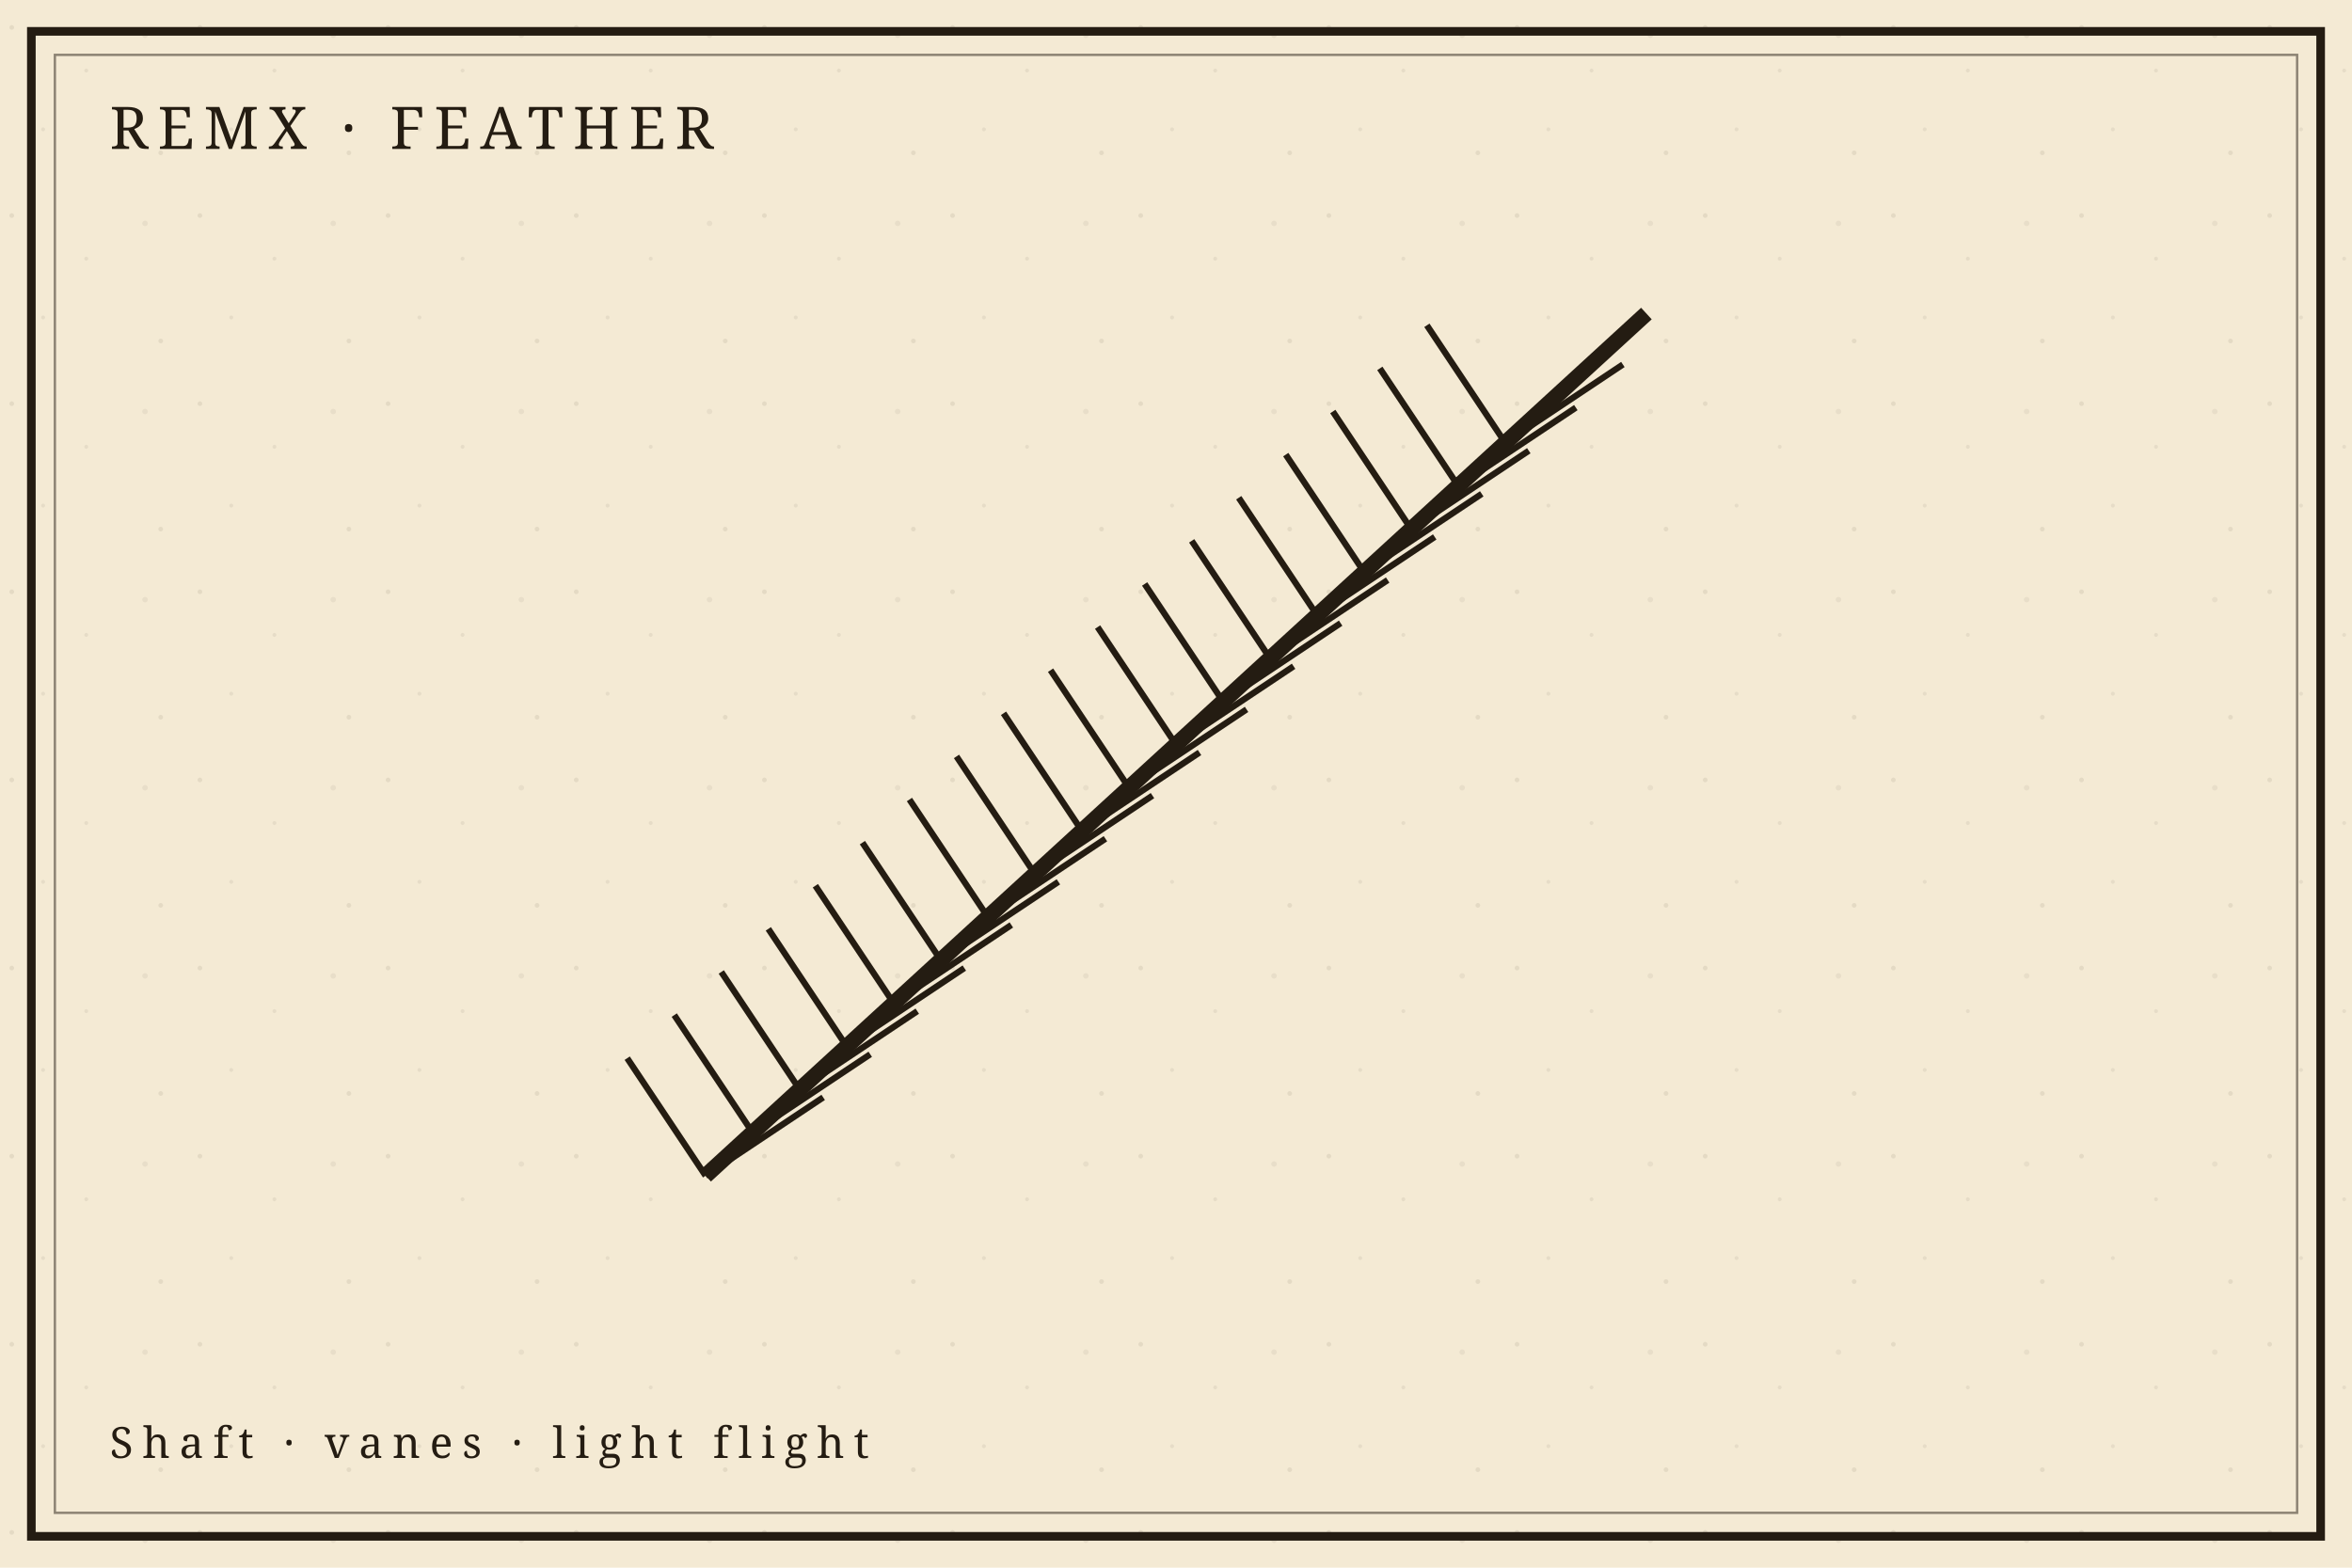
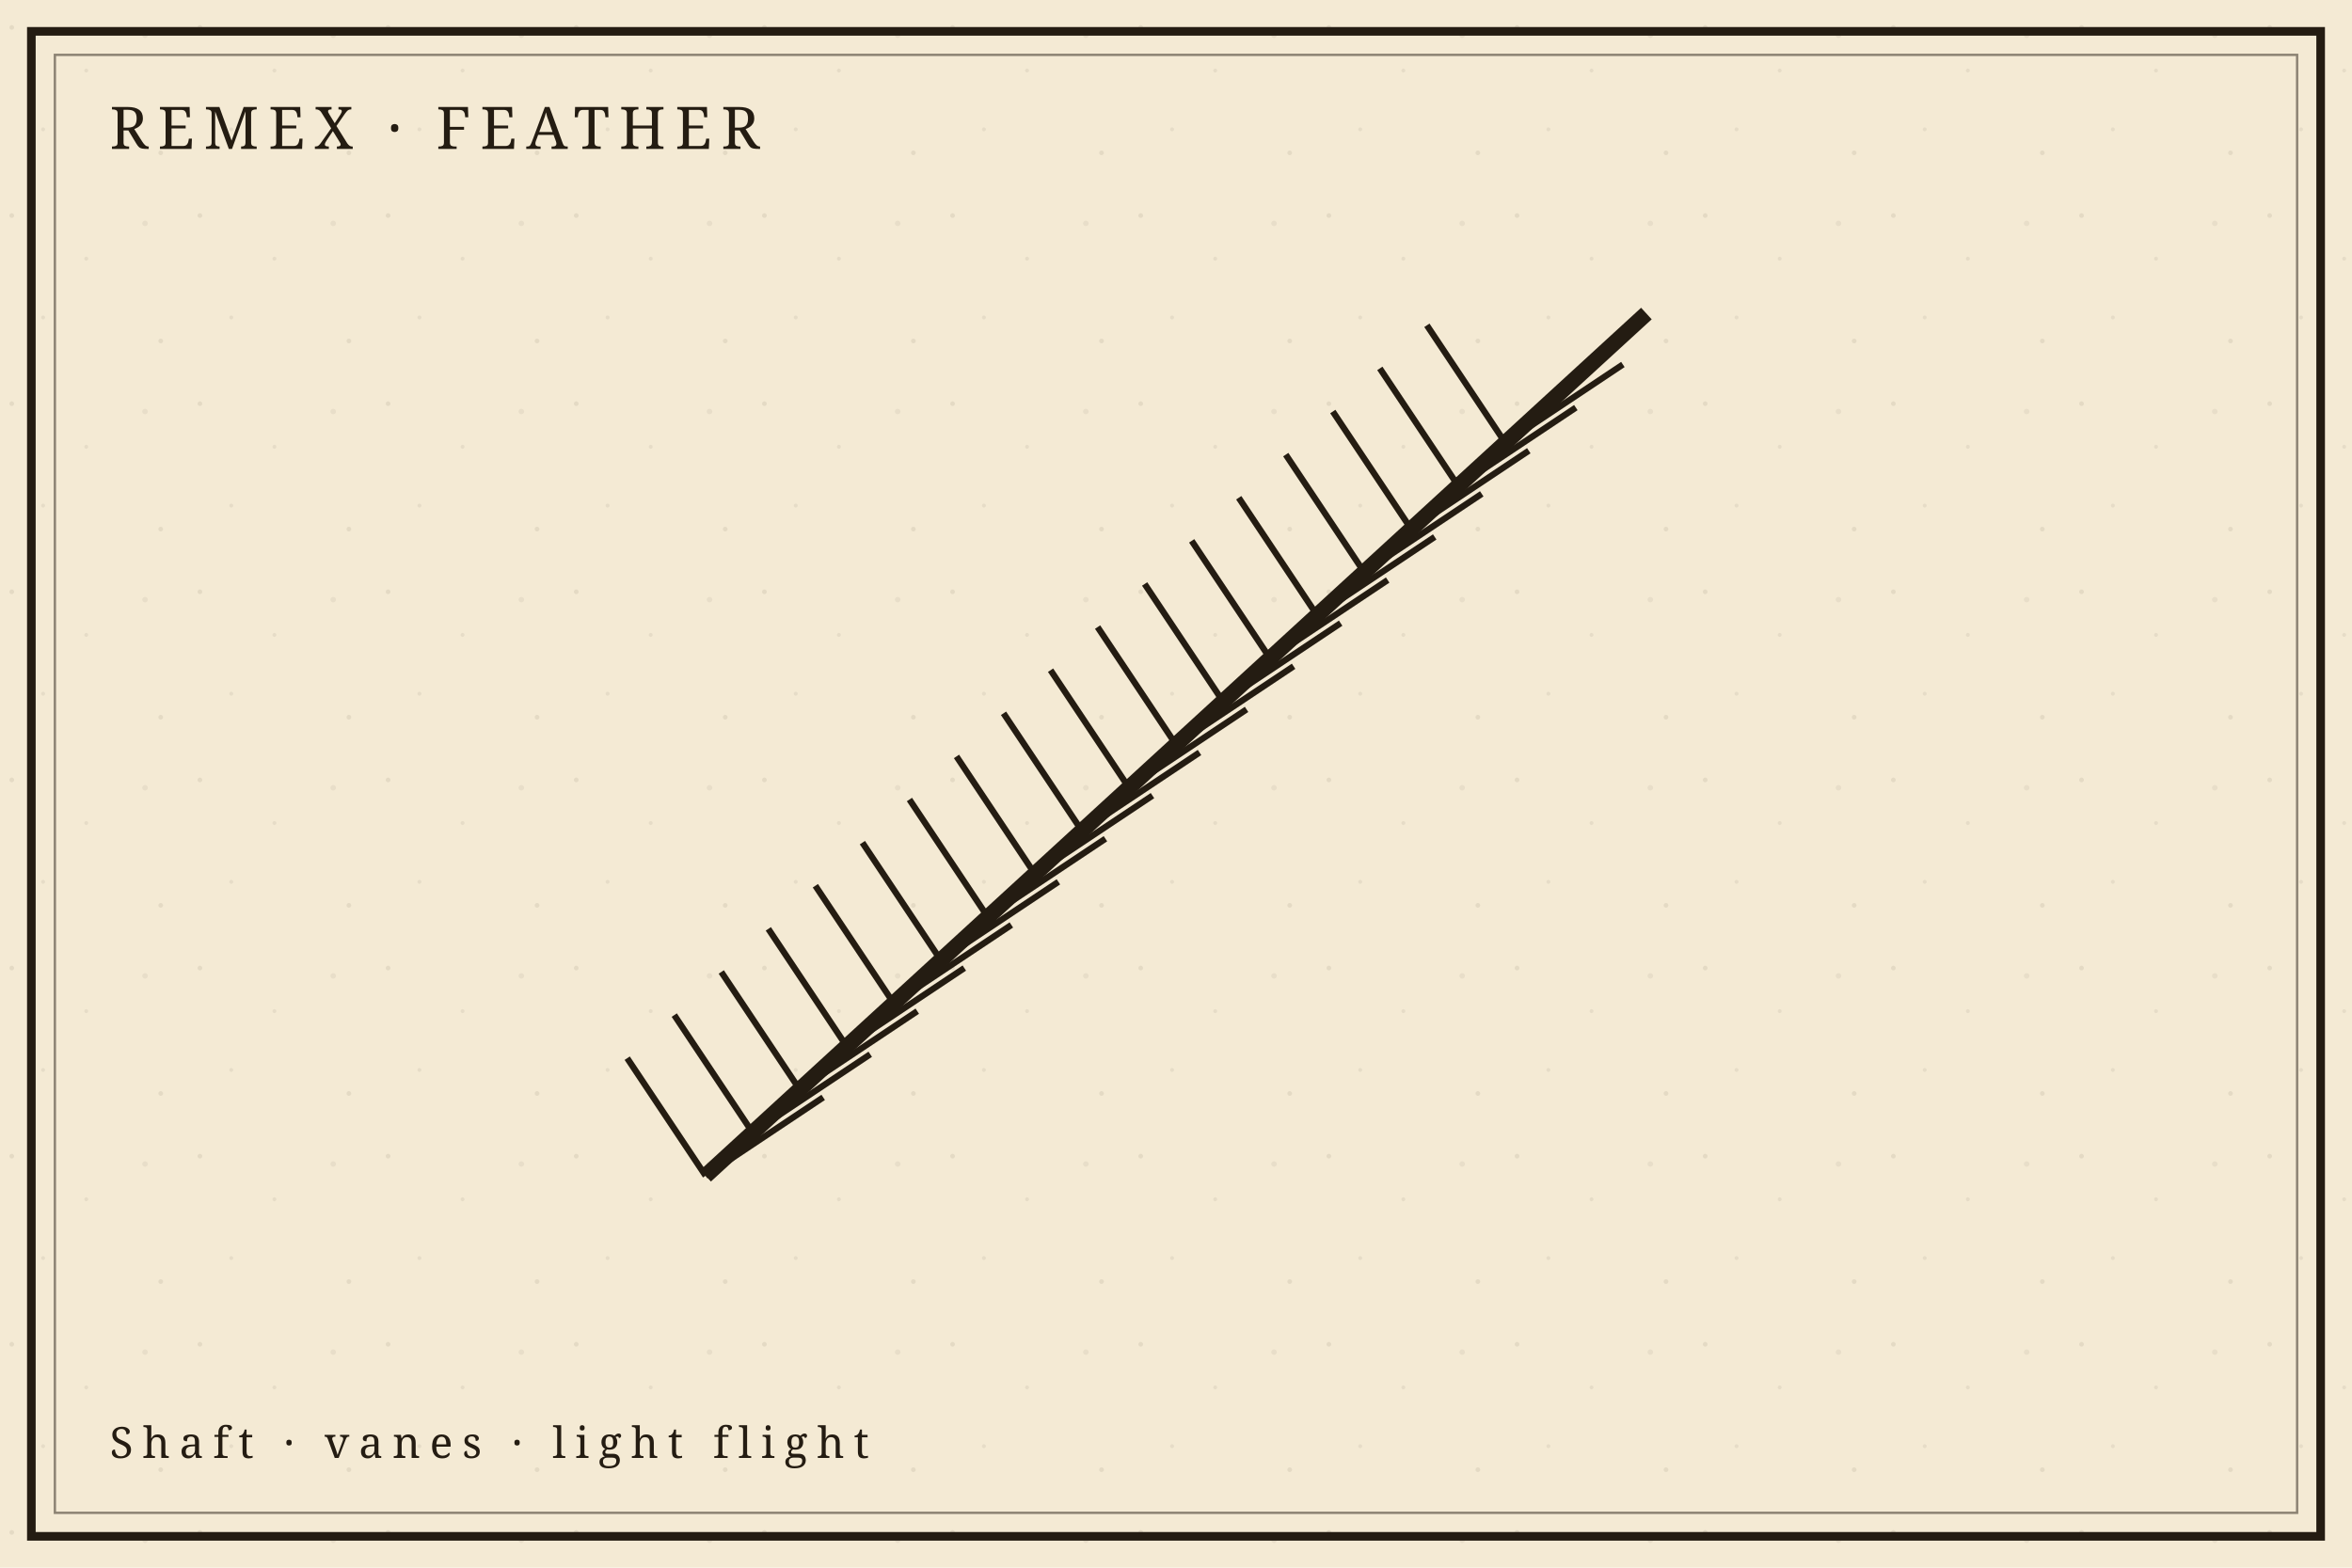
<svg xmlns="http://www.w3.org/2000/svg" viewBox="0 0 600 400" width="600" height="400" role="img">
  <defs>
    <pattern id="hatch" width="6" height="6" patternUnits="userSpaceOnUse">
      <path d="M0 6 L6 0" stroke="#241c12" stroke-width="0.45" opacity="0.18" />
    </pattern>
    <pattern id="grain" width="48" height="48" patternUnits="userSpaceOnUse">
      <circle cx="3" cy="7" r="0.6" fill="#241c12" opacity="0.08" />
      <circle cx="22" cy="18" r="0.5" fill="#241c12" opacity="0.07" />
      <circle cx="37" cy="9" r="0.7" fill="#241c12" opacity="0.06" />
      <circle cx="11" cy="33" r="0.5" fill="#241c12" opacity="0.07" />
      <circle cx="41" cy="39" r="0.6" fill="#241c12" opacity="0.08" />
    </pattern>
    <pattern id="rule" width="100" height="28" patternUnits="userSpaceOnUse">
      <path d="M0 27 H100" stroke="#241c12" stroke-width="0.4" opacity="0.12" />
    </pattern>
  </defs>
  <rect width="600" height="400" fill="#f4ead4" />
  <rect width="600" height="400" fill="url(#grain)" />
  <path d="M180 300 L420 80" stroke="#241c12" stroke-width="4" />
  <g stroke="#241c12" stroke-width="1.6">
    <line x1="180" y1="300" x2="160" y2="270" />
    <line x1="192" y1="289" x2="172" y2="259" />
    <line x1="204" y1="278" x2="184" y2="248" />
    <line x1="216" y1="267" x2="196" y2="237" />
    <line x1="228" y1="256" x2="208" y2="226" />
    <line x1="240" y1="245" x2="220" y2="215" />
    <line x1="252" y1="234" x2="232" y2="204" />
    <line x1="264" y1="223" x2="244" y2="193" />
    <line x1="276" y1="212" x2="256" y2="182" />
    <line x1="288" y1="201" x2="268" y2="171" />
    <line x1="300" y1="190" x2="280" y2="160" />
    <line x1="312" y1="179" x2="292" y2="149" />
    <line x1="324" y1="168" x2="304" y2="138" />
    <line x1="336" y1="157" x2="316" y2="127" />
    <line x1="348" y1="146" x2="328" y2="116" />
    <line x1="360" y1="135" x2="340" y2="105" />
    <line x1="372" y1="124" x2="352" y2="94" />
    <line x1="384" y1="113" x2="364" y2="83" />
    <line x1="180" y1="300" x2="210" y2="280" />
    <line x1="192" y1="289" x2="222" y2="269" />
    <line x1="204" y1="278" x2="234" y2="258" />
    <line x1="216" y1="267" x2="246" y2="247" />
    <line x1="228" y1="256" x2="258" y2="236" />
    <line x1="240" y1="245" x2="270" y2="225" />
    <line x1="252" y1="234" x2="282" y2="214" />
    <line x1="264" y1="223" x2="294" y2="203" />
    <line x1="276" y1="212" x2="306" y2="192" />
    <line x1="288" y1="201" x2="318" y2="181" />
    <line x1="300" y1="190" x2="330" y2="170" />
    <line x1="312" y1="179" x2="342" y2="159" />
    <line x1="324" y1="168" x2="354" y2="148" />
    <line x1="336" y1="157" x2="366" y2="137" />
    <line x1="348" y1="146" x2="378" y2="126" />
    <line x1="360" y1="135" x2="390" y2="115" />
    <line x1="372" y1="124" x2="402" y2="104" />
    <line x1="384" y1="113" x2="414" y2="93" />
  </g>
-   <text x="28" y="38" font-family="Georgia, serif" font-size="15" letter-spacing="2.4" fill="#241c12">REMX  ·  FEATHER</text>
+   <text x="28" y="38" font-family="Georgia, serif" font-size="15" letter-spacing="2.4" fill="#241c12">REMEX  ·  FEATHER</text>
  <text x="28" y="372" font-family="Georgia, serif" font-size="11" letter-spacing="2.4" fill="#241c12">Shaft · vanes · light flight</text>
  <rect x="8" y="8" width="584" height="384" fill="none" stroke="#241c12" stroke-width="2.2" />
  <rect x="14" y="14" width="572" height="372" fill="none" stroke="#241c12" stroke-width="0.6" opacity="0.5" />
</svg>
